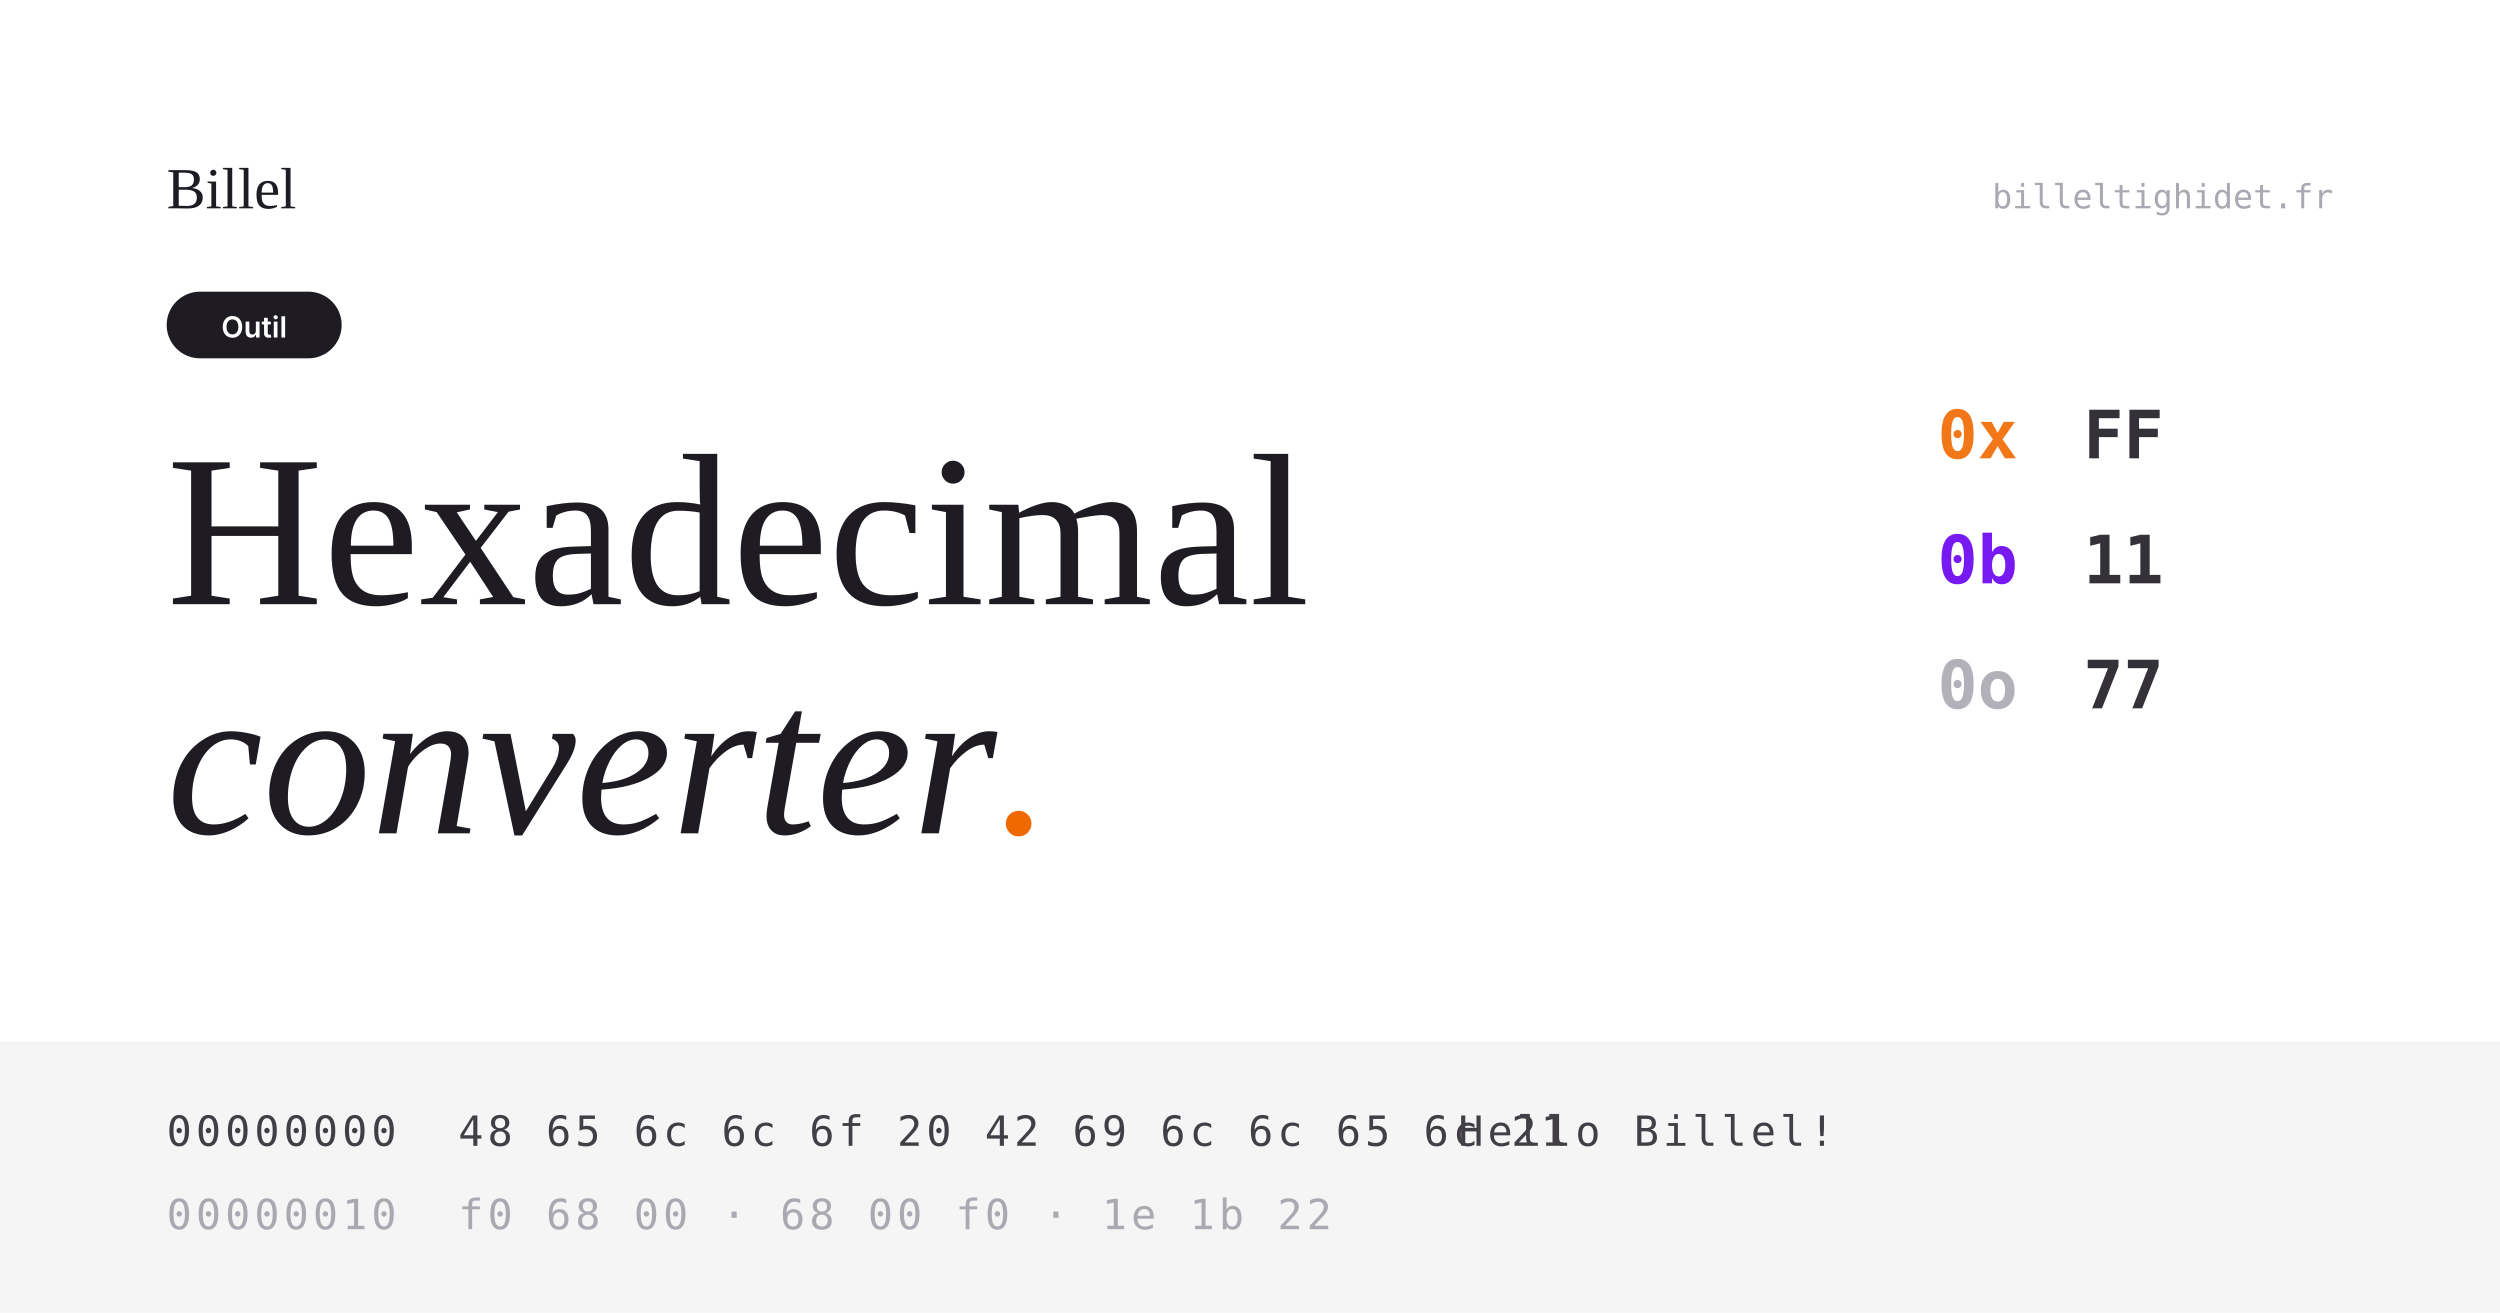
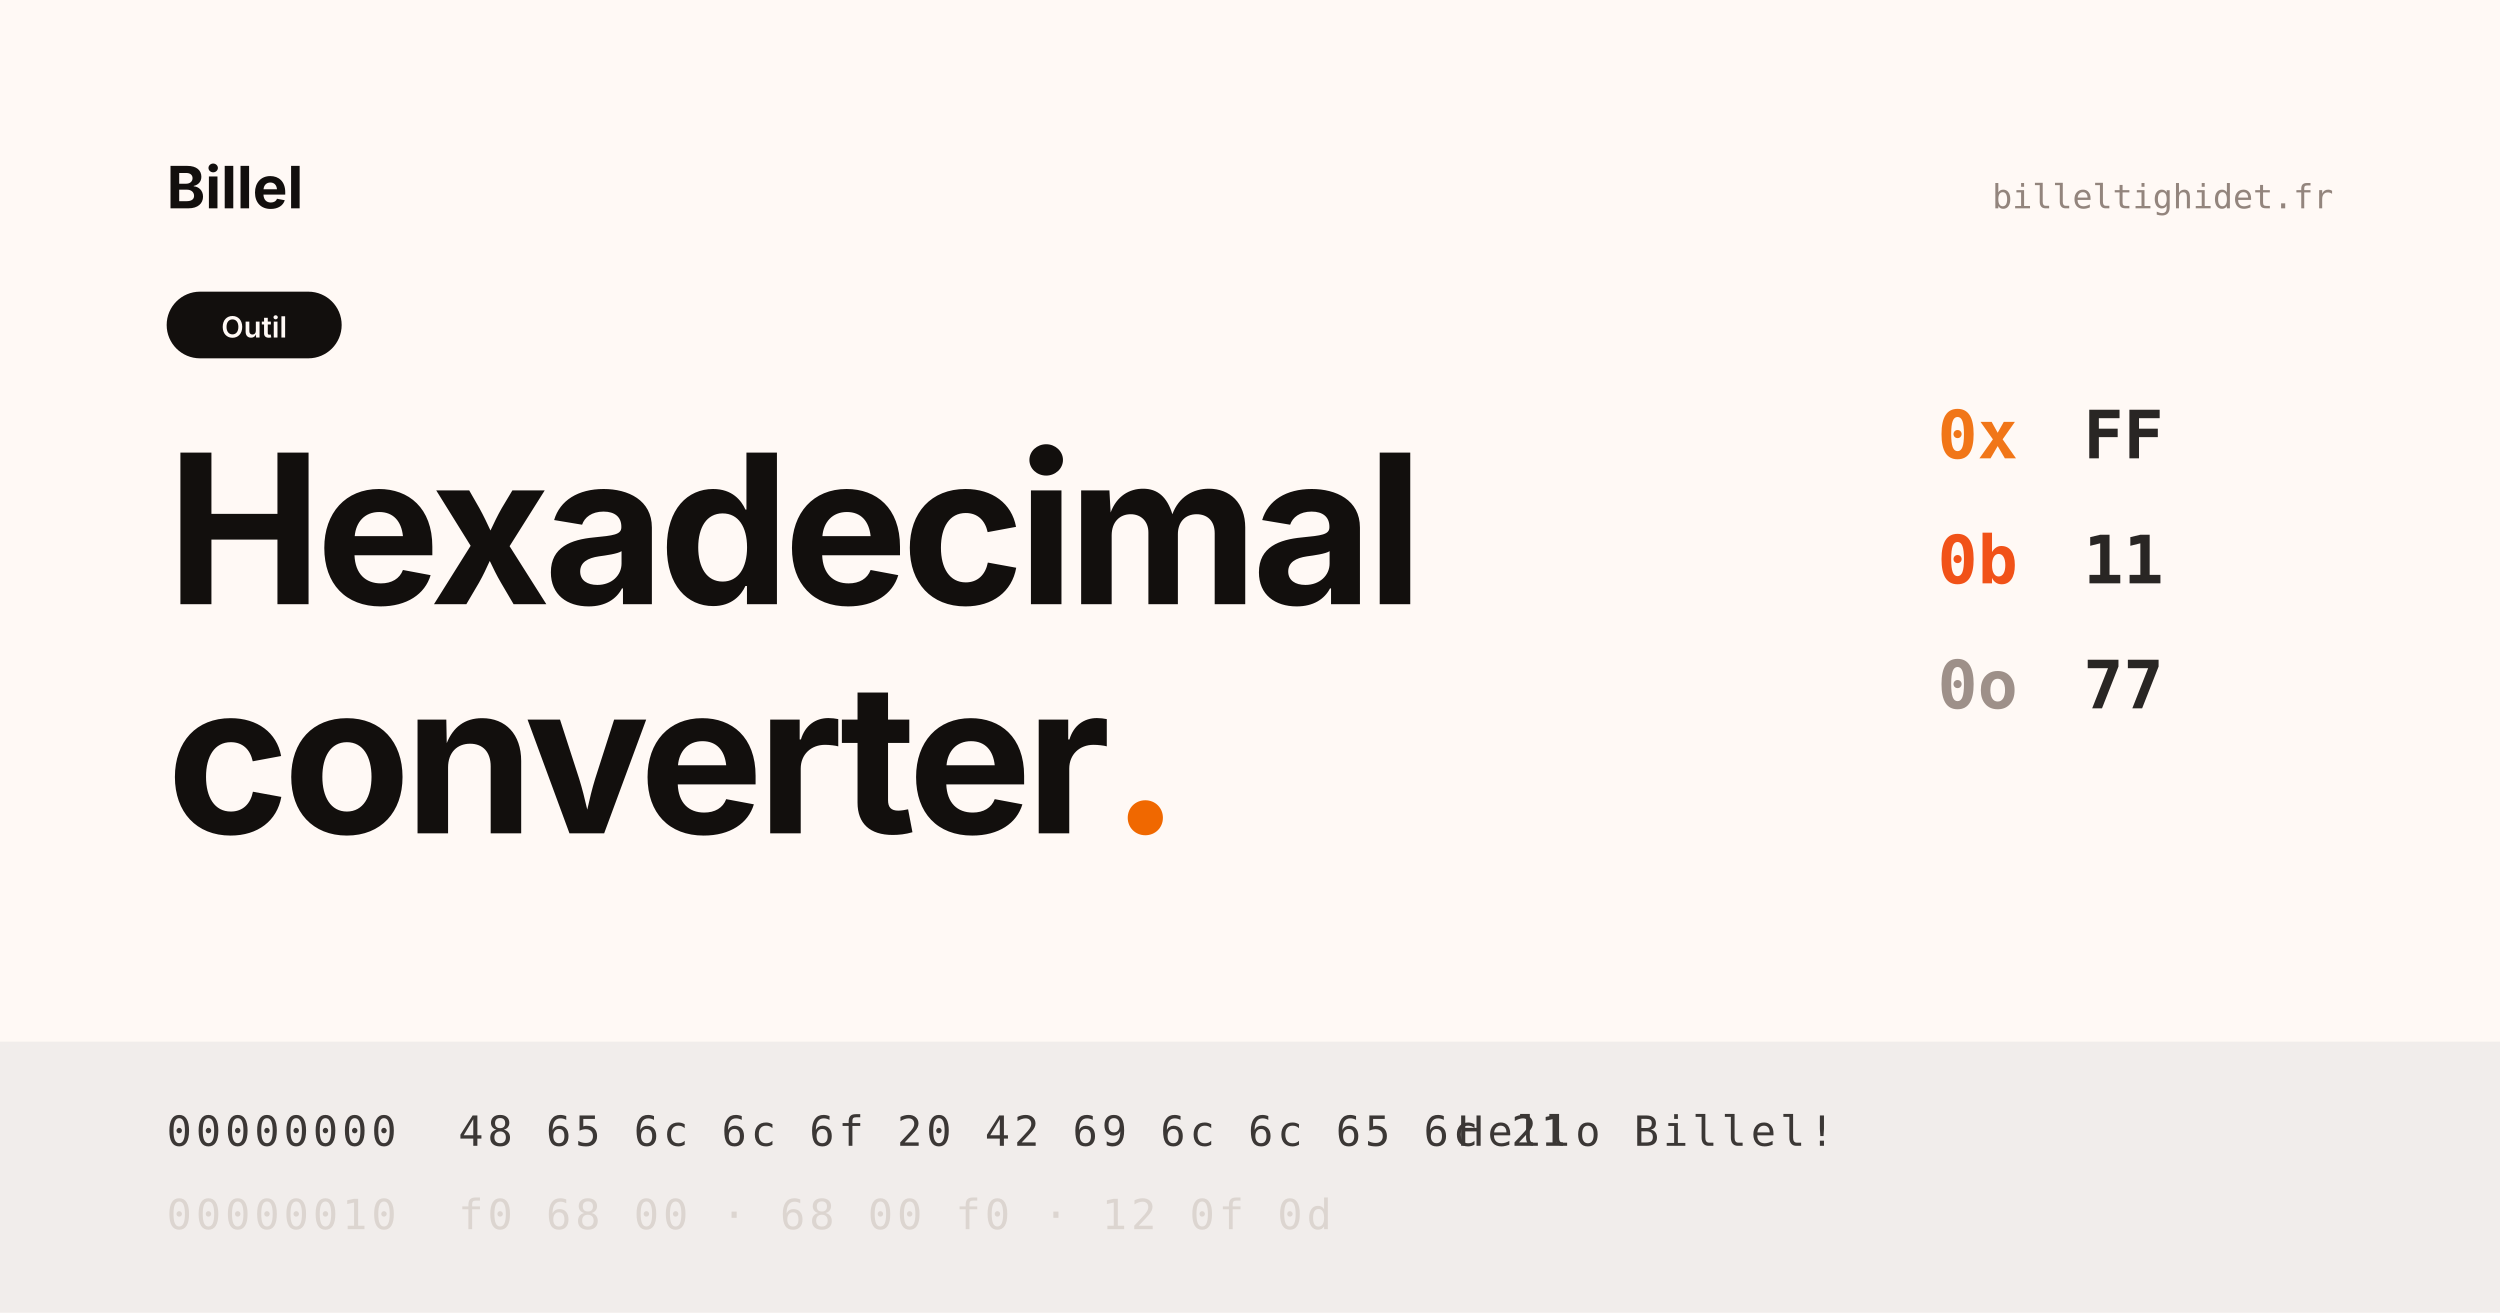
<svg xmlns="http://www.w3.org/2000/svg" viewBox="0 0 1200 630" width="1200" height="630">
-   <rect width="1200" height="630" fill="#ffffff" />
-   <rect x="0" y="500" width="1200" height="130" fill="#f5f5f5" />
-   <text x="80" y="100" font-family="Georgia, 'Times New Roman', serif" font-size="28" font-weight="500" fill="#1e1b22">Billel</text>
+   <rect width="1200" height="630" fill="#fff9f5" />
+   <rect x="0" y="500" width="1200" height="130" fill="#f1edeb" />
+   <text x="80" y="100" font-family="-apple-system, BlinkMacSystemFont, 'Segoe UI', sans-serif" font-size="28" font-weight="700" fill="#120f0d">Billel</text>
  <g transform="translate(80, 140)">
-     <rect width="84" height="32" rx="16" fill="#1e1b22" />
-     <text x="42" y="22" text-anchor="middle" font-family="system-ui, -apple-system, sans-serif" font-size="14" font-weight="600" fill="#ffffff">Outil</text>
+     <rect width="84" height="32" rx="16" fill="#120f0d" />
+     <text x="42" y="22" text-anchor="middle" font-family="-apple-system, BlinkMacSystemFont, 'Segoe UI', sans-serif" font-size="14" font-weight="600" fill="#fff9f5">Outil</text>
  </g>
-   <text x="80" y="290" font-family="Georgia, 'Times New Roman', serif" font-size="104" font-weight="500" fill="#1e1b22">Hexadecimal</text>
-   <text x="80" y="400" font-family="Georgia, 'Times New Roman', serif" font-size="104" font-weight="500" font-style="italic" fill="#1e1b22">converter<tspan fill="#f06800">.</tspan>
+   <text x="80" y="290" font-family="-apple-system, BlinkMacSystemFont, 'Segoe UI', sans-serif" font-size="100" font-weight="700" letter-spacing="-3" fill="#120f0d">Hexadecimal</text>
+   <text x="80" y="400" font-family="-apple-system, BlinkMacSystemFont, 'Segoe UI', sans-serif" font-size="100" font-weight="700" letter-spacing="-3" fill="#120f0d">converter<tspan fill="#f06800">.</tspan>
  </text>
-   <g font-family="ui-monospace, Menlo, Monaco, monospace" font-size="20" fill="#423e46" letter-spacing="2">
+   <g font-family="ui-monospace, SFMono-Regular, Menlo, monospace" font-size="20" fill="#3b3735" letter-spacing="2">
    <text x="80" y="550">00000000</text>
    <text x="220" y="550">48 65 6c 6c 6f 20 42 69 6c 6c 65 6c 21</text>
    <text x="700" y="550">Hello Billel!</text>
  </g>
-   <g font-family="ui-monospace, Menlo, Monaco, monospace" font-size="20" fill="#aaa9b2" letter-spacing="2">
+   <g font-family="ui-monospace, SFMono-Regular, Menlo, monospace" font-size="20" fill="#dcd5d0" letter-spacing="2">
    <text x="80" y="590">00000010</text>
-     <text x="220" y="590">f0 68 00 · 68 00 f0 · 1e 1b 22</text>
+     <text x="220" y="590">f0 68 00 · 68 00 f0 · 12 0f 0d</text>
  </g>
-   <g opacity="0.9" font-family="ui-monospace, Menlo, Monaco, monospace" font-size="32" font-weight="600">
+   <g opacity="0.9" font-family="ui-monospace, SFMono-Regular, Menlo, monospace" font-size="32" font-weight="600">
    <text x="930" y="220" fill="#f06800">0x</text>
-     <text x="1000" y="220" fill="#1e1b22">FF</text>
-     <text x="930" y="280" fill="#6800f0">0b</text>
-     <text x="1000" y="280" fill="#1e1b22">11</text>
-     <text x="930" y="340" fill="#aaa9b2">0o</text>
-     <text x="1000" y="340" fill="#1e1b22">77</text>
+     <text x="1000" y="220" fill="#120f0d">FF</text>
+     <text x="930" y="280" fill="#f04000">0b</text>
+     <text x="1000" y="280" fill="#120f0d">11</text>
+     <text x="930" y="340" fill="#93857d">0o</text>
+     <text x="1000" y="340" fill="#120f0d">77</text>
  </g>
-   <text x="1120" y="100" text-anchor="end" font-family="ui-monospace, Menlo, Monaco, monospace" font-size="16" fill="#aaa9b2">billeltighidet.fr</text>
+   <text x="1120" y="100" text-anchor="end" font-family="ui-monospace, SFMono-Regular, Menlo, monospace" font-size="16" fill="#93857d">billeltighidet.fr</text>
</svg>
